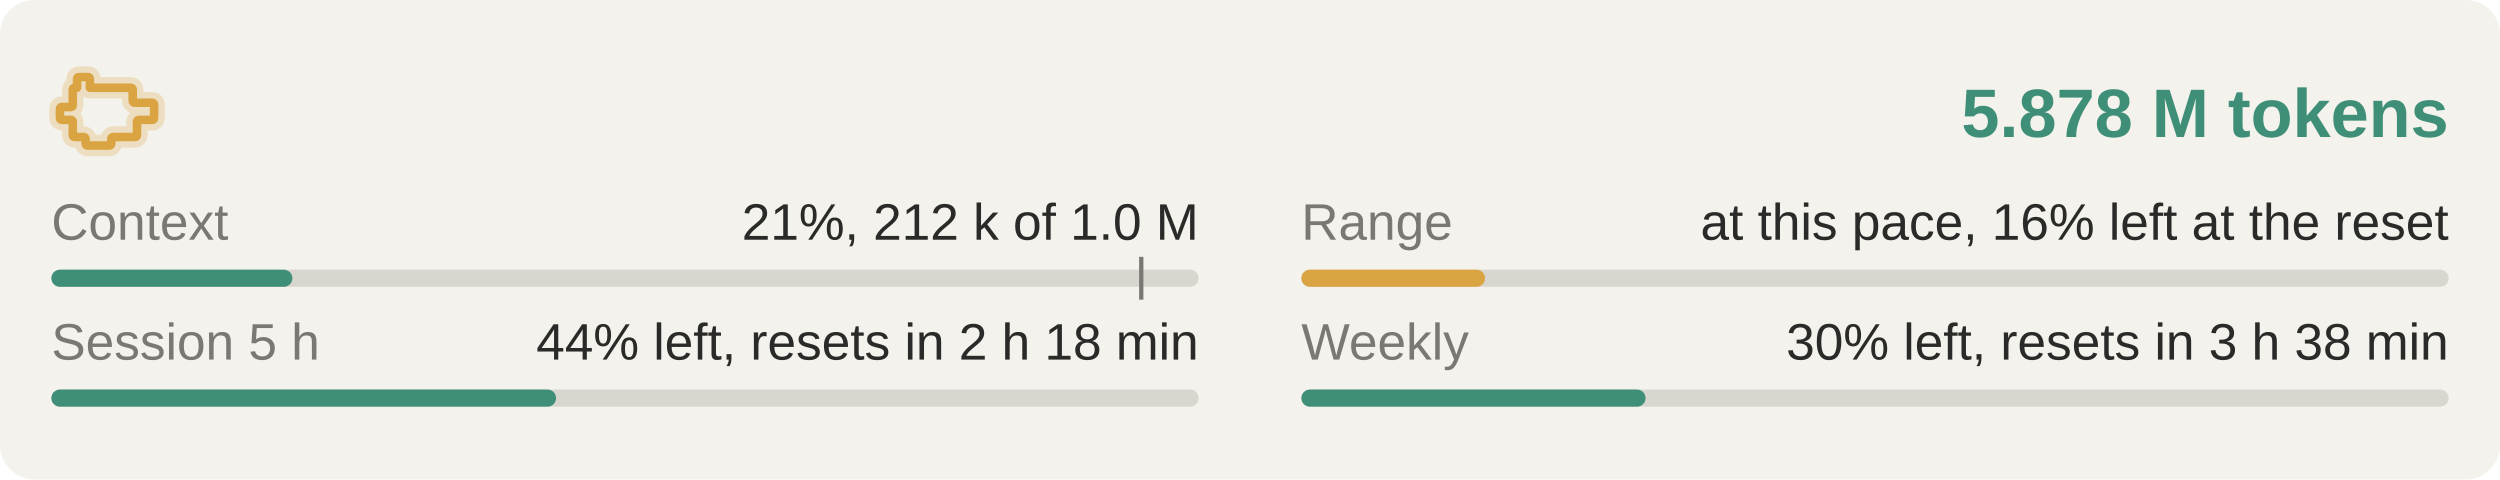
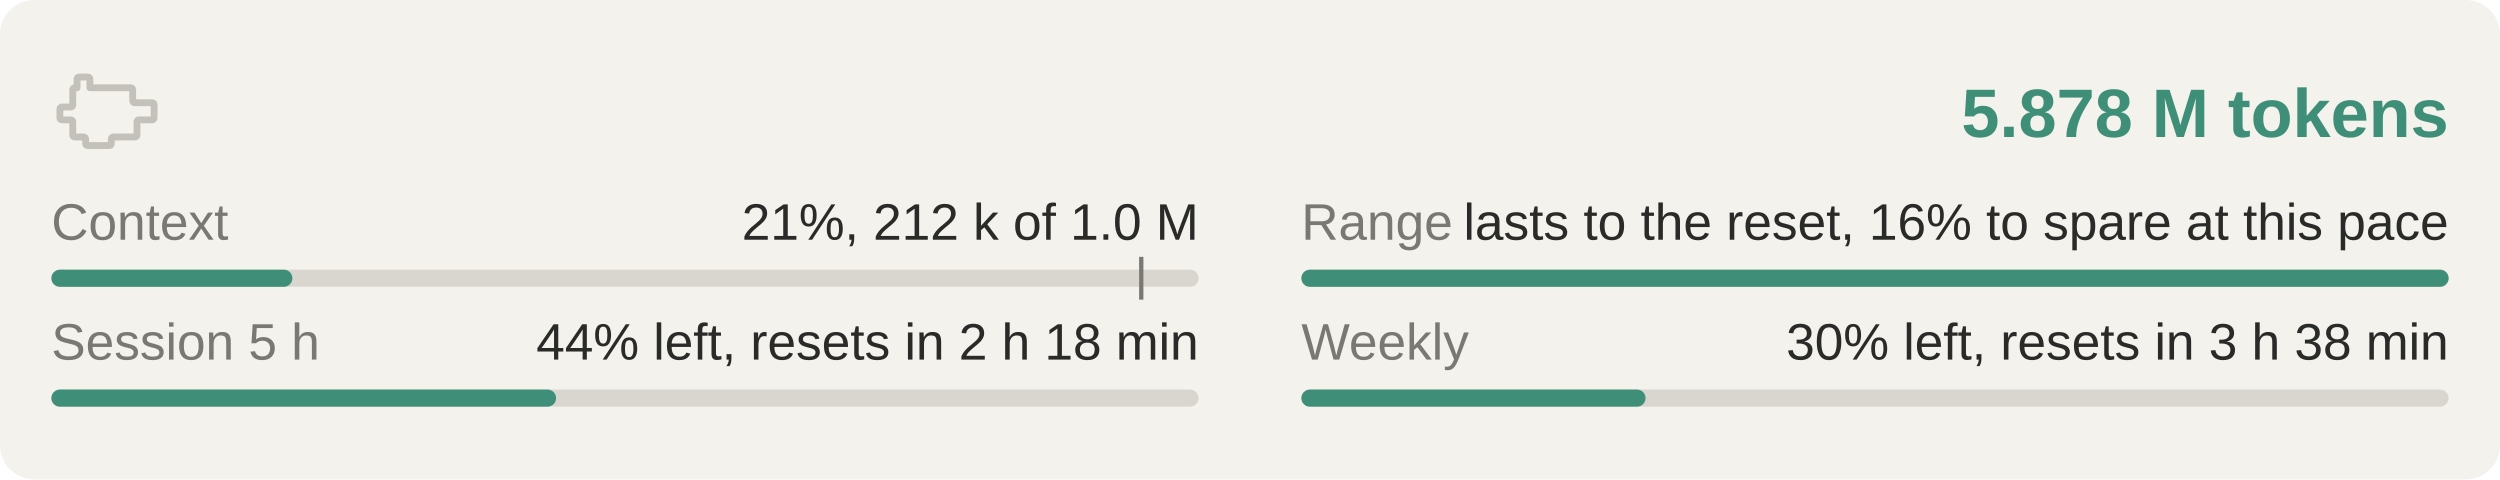
<svg xmlns="http://www.w3.org/2000/svg" viewBox="0 0 584 112" width="584" height="112">
  <rect width="100%" height="100%" rx="8" fill="#f4f2ec" />
  <g transform="translate(12 12)">
-     <path d="M6 3.5V1.5Q6 1 6.5 1H8.5Q9 1 9 1.5V3.5H18.5Q19 3.5 19 4V6.5Q19 7 19.5 7H23.5Q24 7 24 7.5V10.5Q24 11 23.5 11H20.5Q20 11 20 11.5V14.5Q20 15 19.5 15H14.5Q14 15 14 15.5V16.5Q14 17 13.5 17H8.5Q8 17 8 16.5V15.5Q8 15 7.5 15H5.5Q5 15 5 14.5V11.5Q5 11 4.5 11H2.5Q2 11 2 10.5V8.5Q2 8 2.5 8H4.5Q5 8 5 7.5V4Q5 3.5 5.5 3.5Z" transform="translate(0 5)" fill="none" stroke="#d9a441" stroke-width="5" stroke-opacity="0.25" stroke-linejoin="round" stroke-linecap="round" />
-     <path d="M6 3.5V1.5Q6 1 6.5 1H8.5Q9 1 9 1.5V3.5H18.5Q19 3.5 19 4V6.5Q19 7 19.5 7H23.5Q24 7 24 7.5V10.5Q24 11 23.5 11H20.5Q20 11 20 11.5V14.5Q20 15 19.5 15H14.5Q14 15 14 15.5V16.5Q14 17 13.5 17H8.5Q8 17 8 16.5V15.5Q8 15 7.5 15H5.5Q5 15 5 14.5V11.5Q5 11 4.5 11H2.5Q2 11 2 10.5V8.5Q2 8 2.5 8H4.5Q5 8 5 7.5V4Q5 3.5 5.5 3.5Z" transform="translate(0 5)" fill="none" stroke="#d9a441" stroke-width="2" stroke-opacity="1" stroke-linejoin="round" stroke-linecap="round" />
+     <path d="M6 3.5V1.5Q6 1 6.5 1H8.5Q9 1 9 1.5V3.5H18.5Q19 3.5 19 4V6.5Q19 7 19.5 7H23.5Q24 7 24 7.5V10.5Q24 11 23.5 11H20.5Q20 11 20 11.5V14.5Q20 15 19.5 15H14.5Q14 15 14 15.5V16.5Q14 17 13.5 17H8.5Q8 17 8 16.5V15.5Q8 15 7.5 15H5.5Q5 15 5 14.5V11.5Q5 11 4.5 11H2.5Q2 11 2 10.5V8.5Q2 8 2.5 8H4.5Q5 8 5 7.5V4Q5 3.5 5.5 3.5Z" transform="translate(0 5)" fill="none" stroke="#c4c1ba" stroke-width="1.6" stroke-opacity="1" stroke-linejoin="round" stroke-linecap="round" />
    <text x="560" y="20" font-size="16" fill="#3f8f78" text-anchor="end" font-weight="600" font-family="'Segoe UI','Helvetica Neue',Arial,sans-serif" style="font-variant-numeric:tabular-nums">5.878 M tokens</text>
    <text x="0" y="44" font-size="12" fill="#7a7873" text-anchor="start" font-weight="400" font-family="'Segoe UI','Helvetica Neue',Arial,sans-serif" style="font-variant-numeric:tabular-nums">Context</text>
    <text x="268" y="44" font-size="12" fill="#2a2a28" text-anchor="end" font-weight="400" font-family="'Segoe UI','Helvetica Neue',Arial,sans-serif" style="font-variant-numeric:tabular-nums">21%, 212 k of 1.0 M</text>
    <rect x="0" y="51" width="268" height="4" rx="2" fill="#d9d6cf" />
    <rect x="0" y="51" width="56.3" height="4" rx="2" fill="#3f8f78" />
    <rect x="254.1" y="48" width="1" height="10" fill="#7a7873" />
    <text x="292" y="44" font-size="12" fill="#7a7873" text-anchor="start" font-weight="400" font-family="'Segoe UI','Helvetica Neue',Arial,sans-serif" style="font-variant-numeric:tabular-nums">Range</text>
-     <text x="560" y="44" font-size="12" fill="#2a2a28" text-anchor="end" font-weight="400" font-family="'Segoe UI','Helvetica Neue',Arial,sans-serif" style="font-variant-numeric:tabular-nums">at this pace, 16% left at the reset</text>
+     <text x="560" y="44" font-size="12" fill="#2a2a28" text-anchor="end" font-weight="400" font-family="'Segoe UI','Helvetica Neue',Arial,sans-serif" style="font-variant-numeric:tabular-nums">lasts to the reset, 16% to spare at this pace</text>
    <rect x="292" y="51" width="268" height="4" rx="2" fill="#d9d6cf" />
-     <rect x="292" y="51" width="42.9" height="4" rx="2" fill="#d9a441" />
+     <rect x="292" y="51" width="268.0" height="4" rx="2" fill="#3f8f78" />
    <text x="0" y="72" font-size="12" fill="#7a7873" text-anchor="start" font-weight="400" font-family="'Segoe UI','Helvetica Neue',Arial,sans-serif" style="font-variant-numeric:tabular-nums">Session 5 h</text>
    <text x="268" y="72" font-size="12" fill="#2a2a28" text-anchor="end" font-weight="400" font-family="'Segoe UI','Helvetica Neue',Arial,sans-serif" style="font-variant-numeric:tabular-nums">44% left, resets in 2 h 18 min</text>
    <rect x="0" y="79" width="268" height="4" rx="2" fill="#d9d6cf" />
    <rect x="0" y="79" width="117.9" height="4" rx="2" fill="#3f8f78" />
    <text x="292" y="72" font-size="12" fill="#7a7873" text-anchor="start" font-weight="400" font-family="'Segoe UI','Helvetica Neue',Arial,sans-serif" style="font-variant-numeric:tabular-nums">Weekly</text>
    <text x="560" y="72" font-size="12" fill="#2a2a28" text-anchor="end" font-weight="400" font-family="'Segoe UI','Helvetica Neue',Arial,sans-serif" style="font-variant-numeric:tabular-nums">30% left, resets in 3 h 38 min</text>
    <rect x="292" y="79" width="268" height="4" rx="2" fill="#d9d6cf" />
    <rect x="292" y="79" width="80.4" height="4" rx="2" fill="#3f8f78" />
  </g>
</svg>
